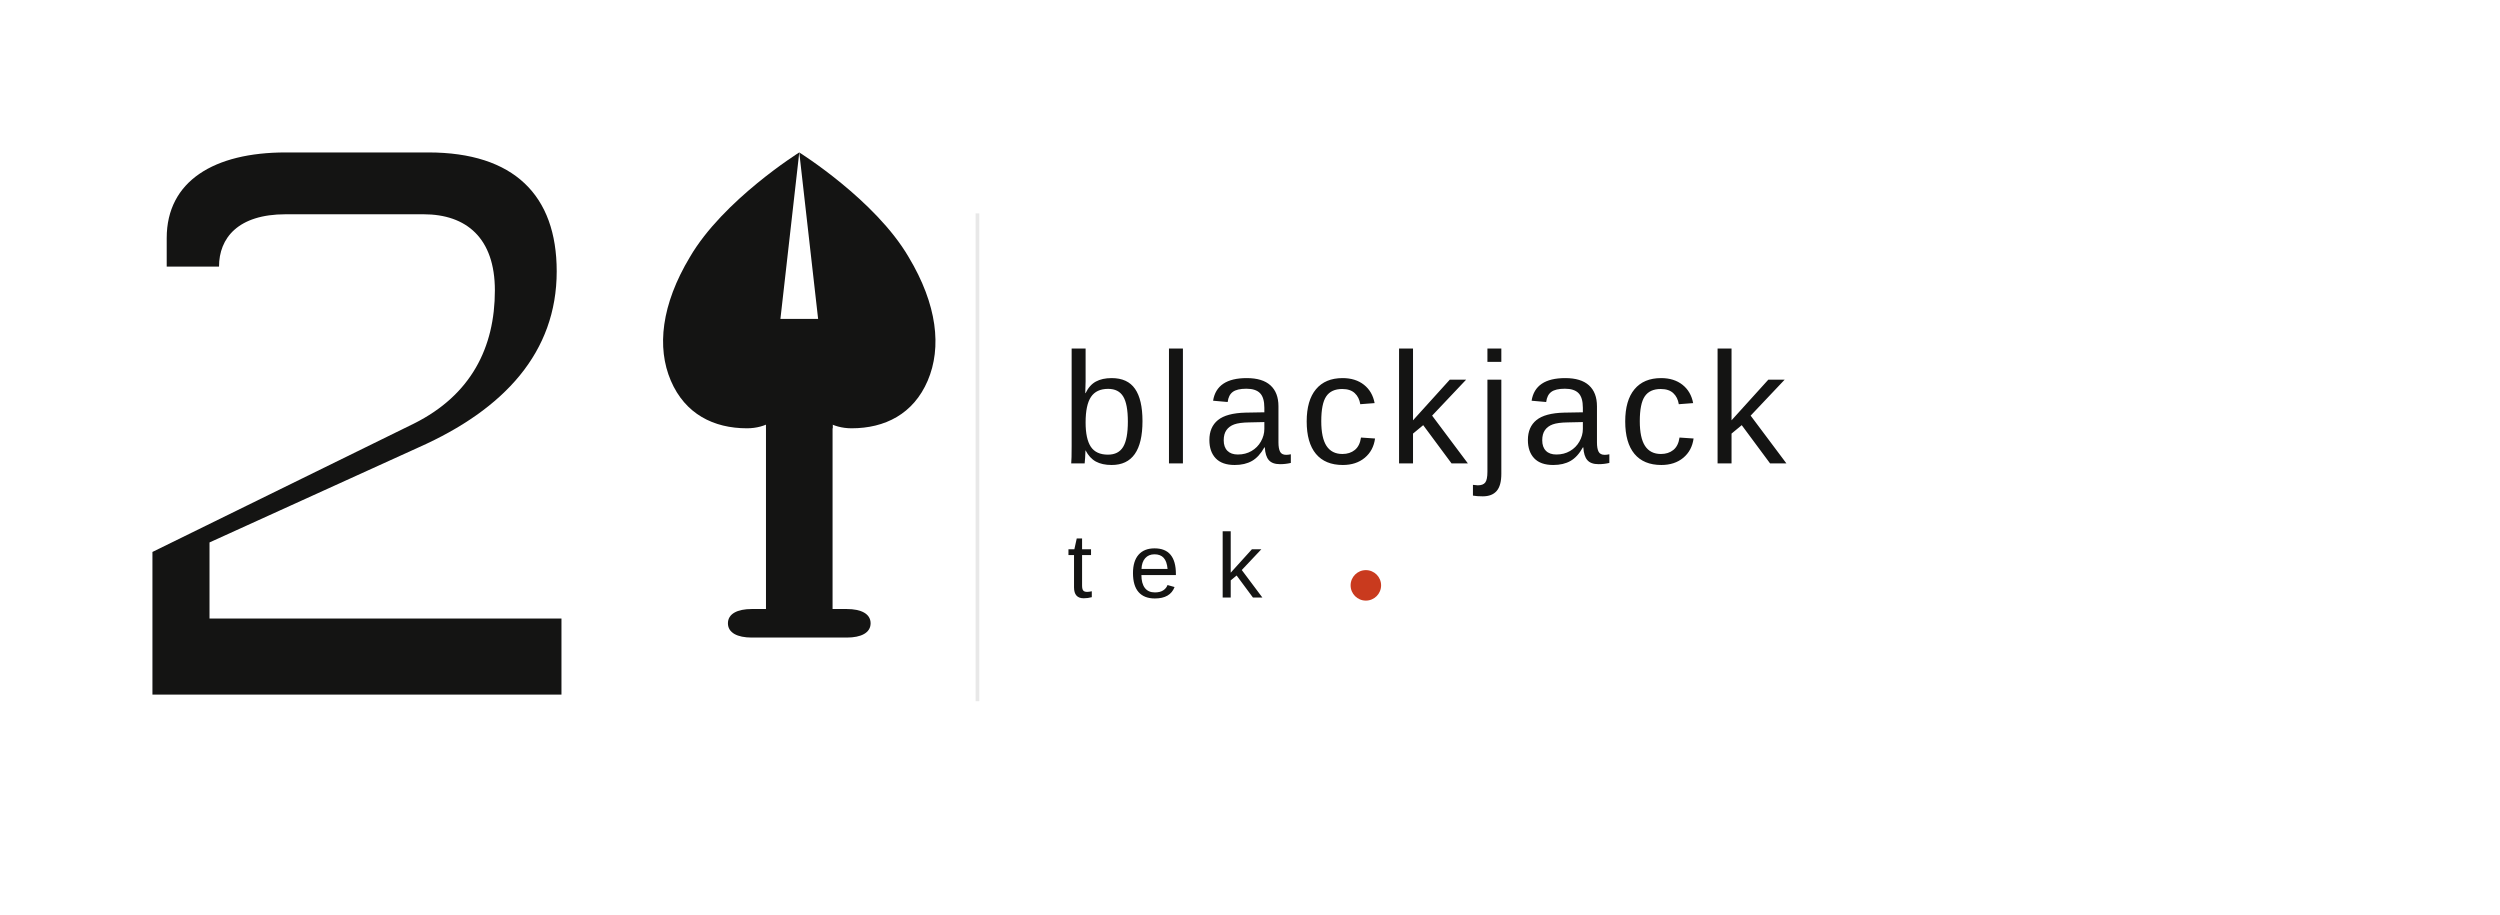
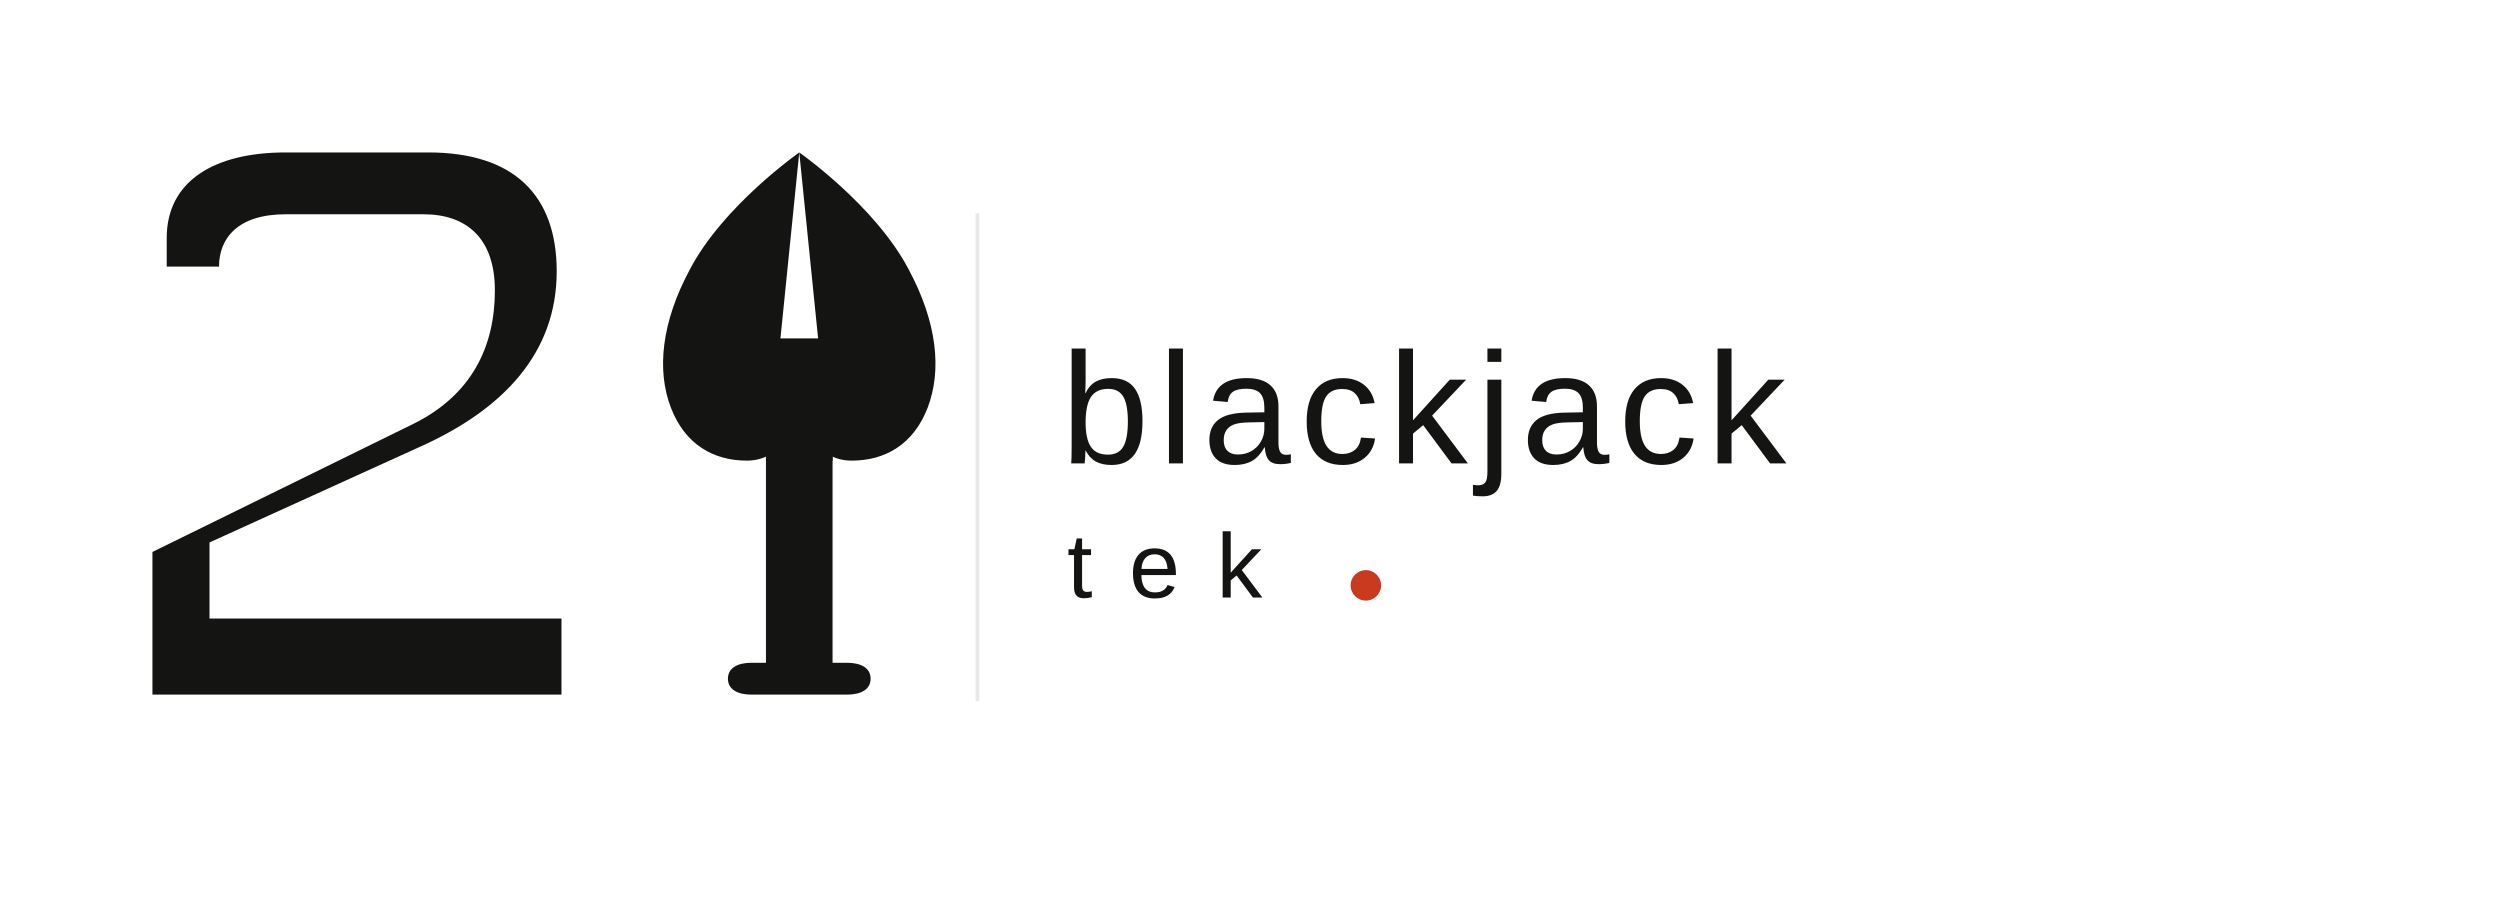
<svg xmlns="http://www.w3.org/2000/svg" viewBox="0 0 820 300" width="820" height="300">
  <g transform="translate(50, 50) scale(0.78)">
    <path d="M 6,36 C 6,12 26,0 56,0 L 116,0 C 152,0 170,18 170,50 C 170,84 148,108 112,124 L 24,164 L 24,196 L 172,196 L 172,228 L 0,228 L 0,168 L 110,114 C 134,102 144,82 144,58 C 144,36 132,26 114,26 L 56,26 C 36,26 28,36 28,48 L 6,48 Z" fill="#141413" />
-     <path d="M 272,0 C 272,0 240,20 226,44 C 214,64 212,82 218,96 C 224,110 236,116 250,116 C 258,116 264,112 268,106 L 260,106 Z" fill="#141413" />
-     <path d="M 272,0 C 272,0 304,20 318,44 C 330,64 332,82 326,96 C 320,110 308,116 294,116 C 286,116 280,112 276,106 L 284,106 Z" fill="#141413" />
-     <rect x="258" y="70" width="28" height="46" fill="#141413" />
-     <rect x="258" y="106" width="28" height="96" fill="#141413" />
-     <path d="M 242,198 C 242,194 246,192 252,192 L 292,192 C 298,192 302,194 302,198 C 302,202 298,204 292,204 L 252,204 C 246,204 242,202 242,198 Z" fill="#141413" />
+     <path d="M 272,0 C 272,0 240,22.4 226,49.2 C 214,71.5 212,91.6 218,107.3 C 224,122.9 236,129.6 250,129.6 C 258,129.6 264,125.2 268,118.5 L 260,118.5 Z" fill="#141413" />
+     <path d="M 272,0 C 272,0 304,22.4 318,49.2 C 330,71.5 332,91.6 326,107.3 C 320,122.9 308,129.6 294,129.6 C 286,129.6 280,125.2 276,118.5 L 284,118.5 Z" fill="#141413" />
+     <rect x="258" y="78.2" width="28" height="51.4" fill="#141413" />
+     <rect x="258" y="118.5" width="28" height="107.3" fill="#141413" />
+     <path d="M 242,221.3 C 242,216.8 246,214.6 252,214.6 L 292,214.6 C 298,214.6 302,216.8 302,221.3 C 302,225.8 298,228 292,228 L 252,228 C 246,228 242,225.8 242,221.3 Z" fill="#141413" />
  </g>
  <rect x="320" y="70" width="1.2" height="160" fill="#141413" opacity="0.1" />
  <text x="348" y="152" font-family="'Helvetica Neue',Arial,sans-serif" font-weight="500" font-size="52" fill="#141413" letter-spacing="3">blackjack</text>
  <text x="350" y="196" font-family="'Helvetica Neue',Arial,sans-serif" font-weight="300" font-size="30" fill="#141413" letter-spacing="12">tek</text>
  <circle cx="448" cy="192" r="5" fill="#C93A1E" />
</svg>
